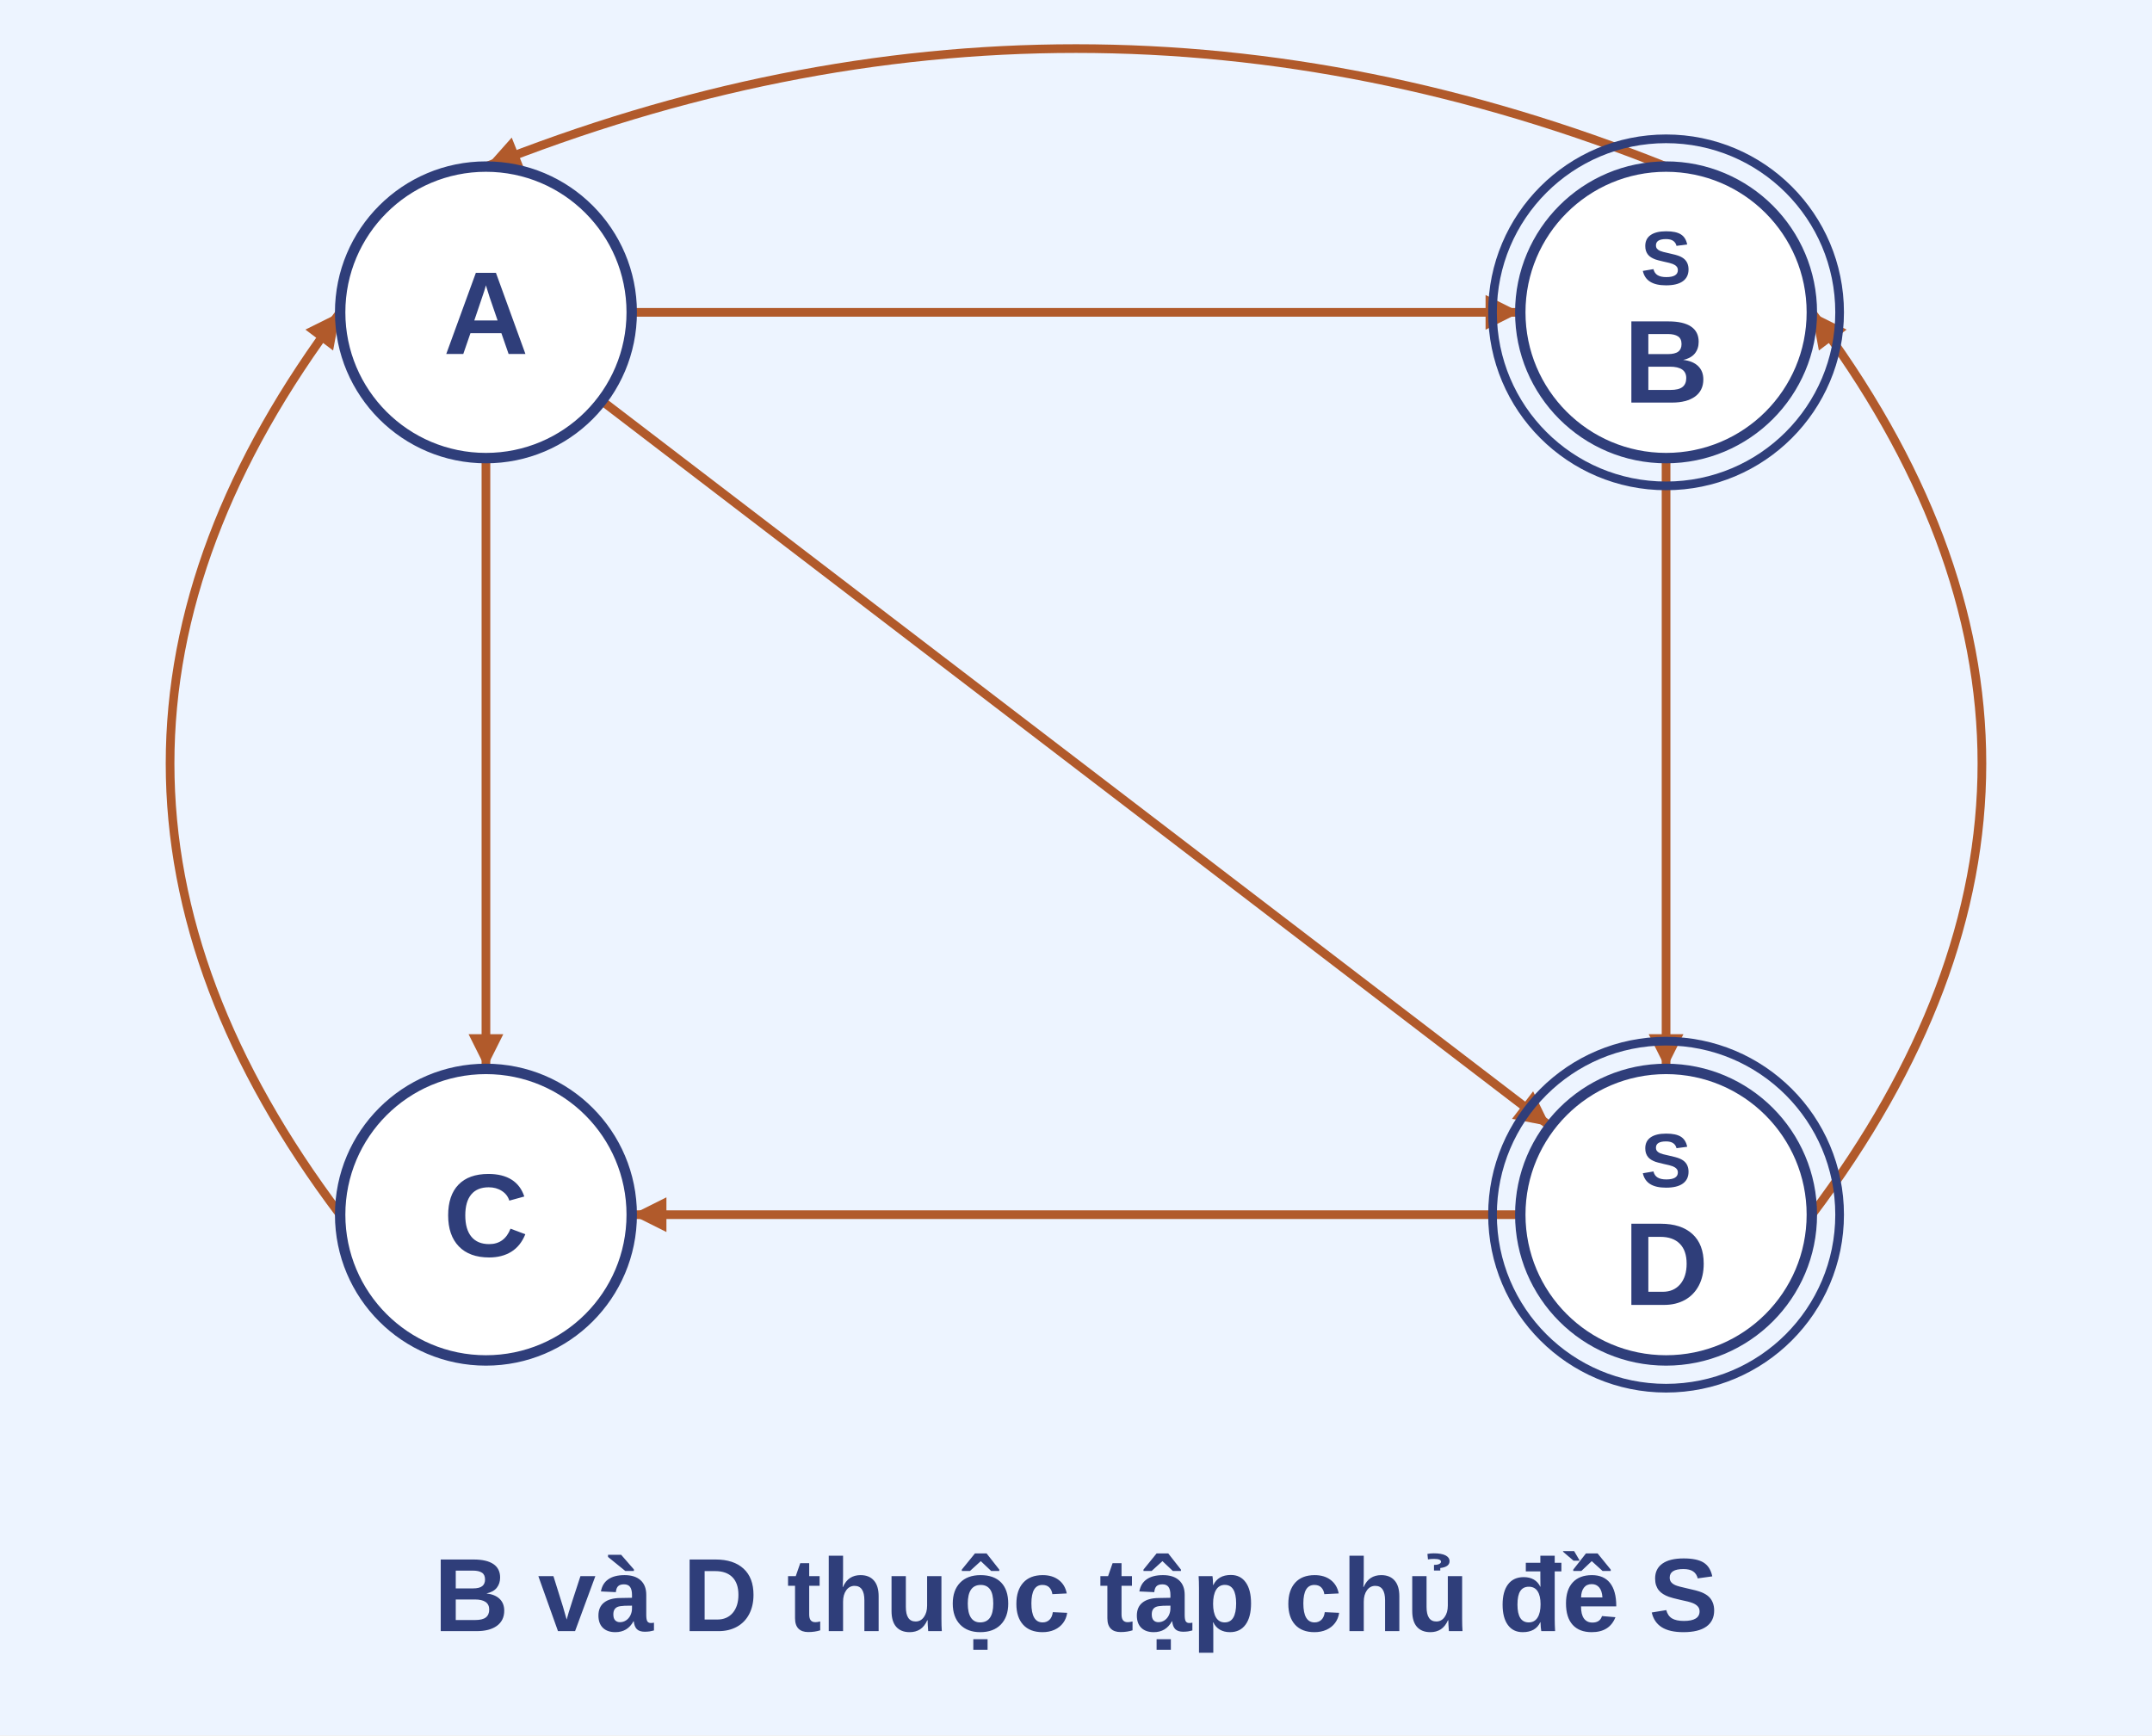
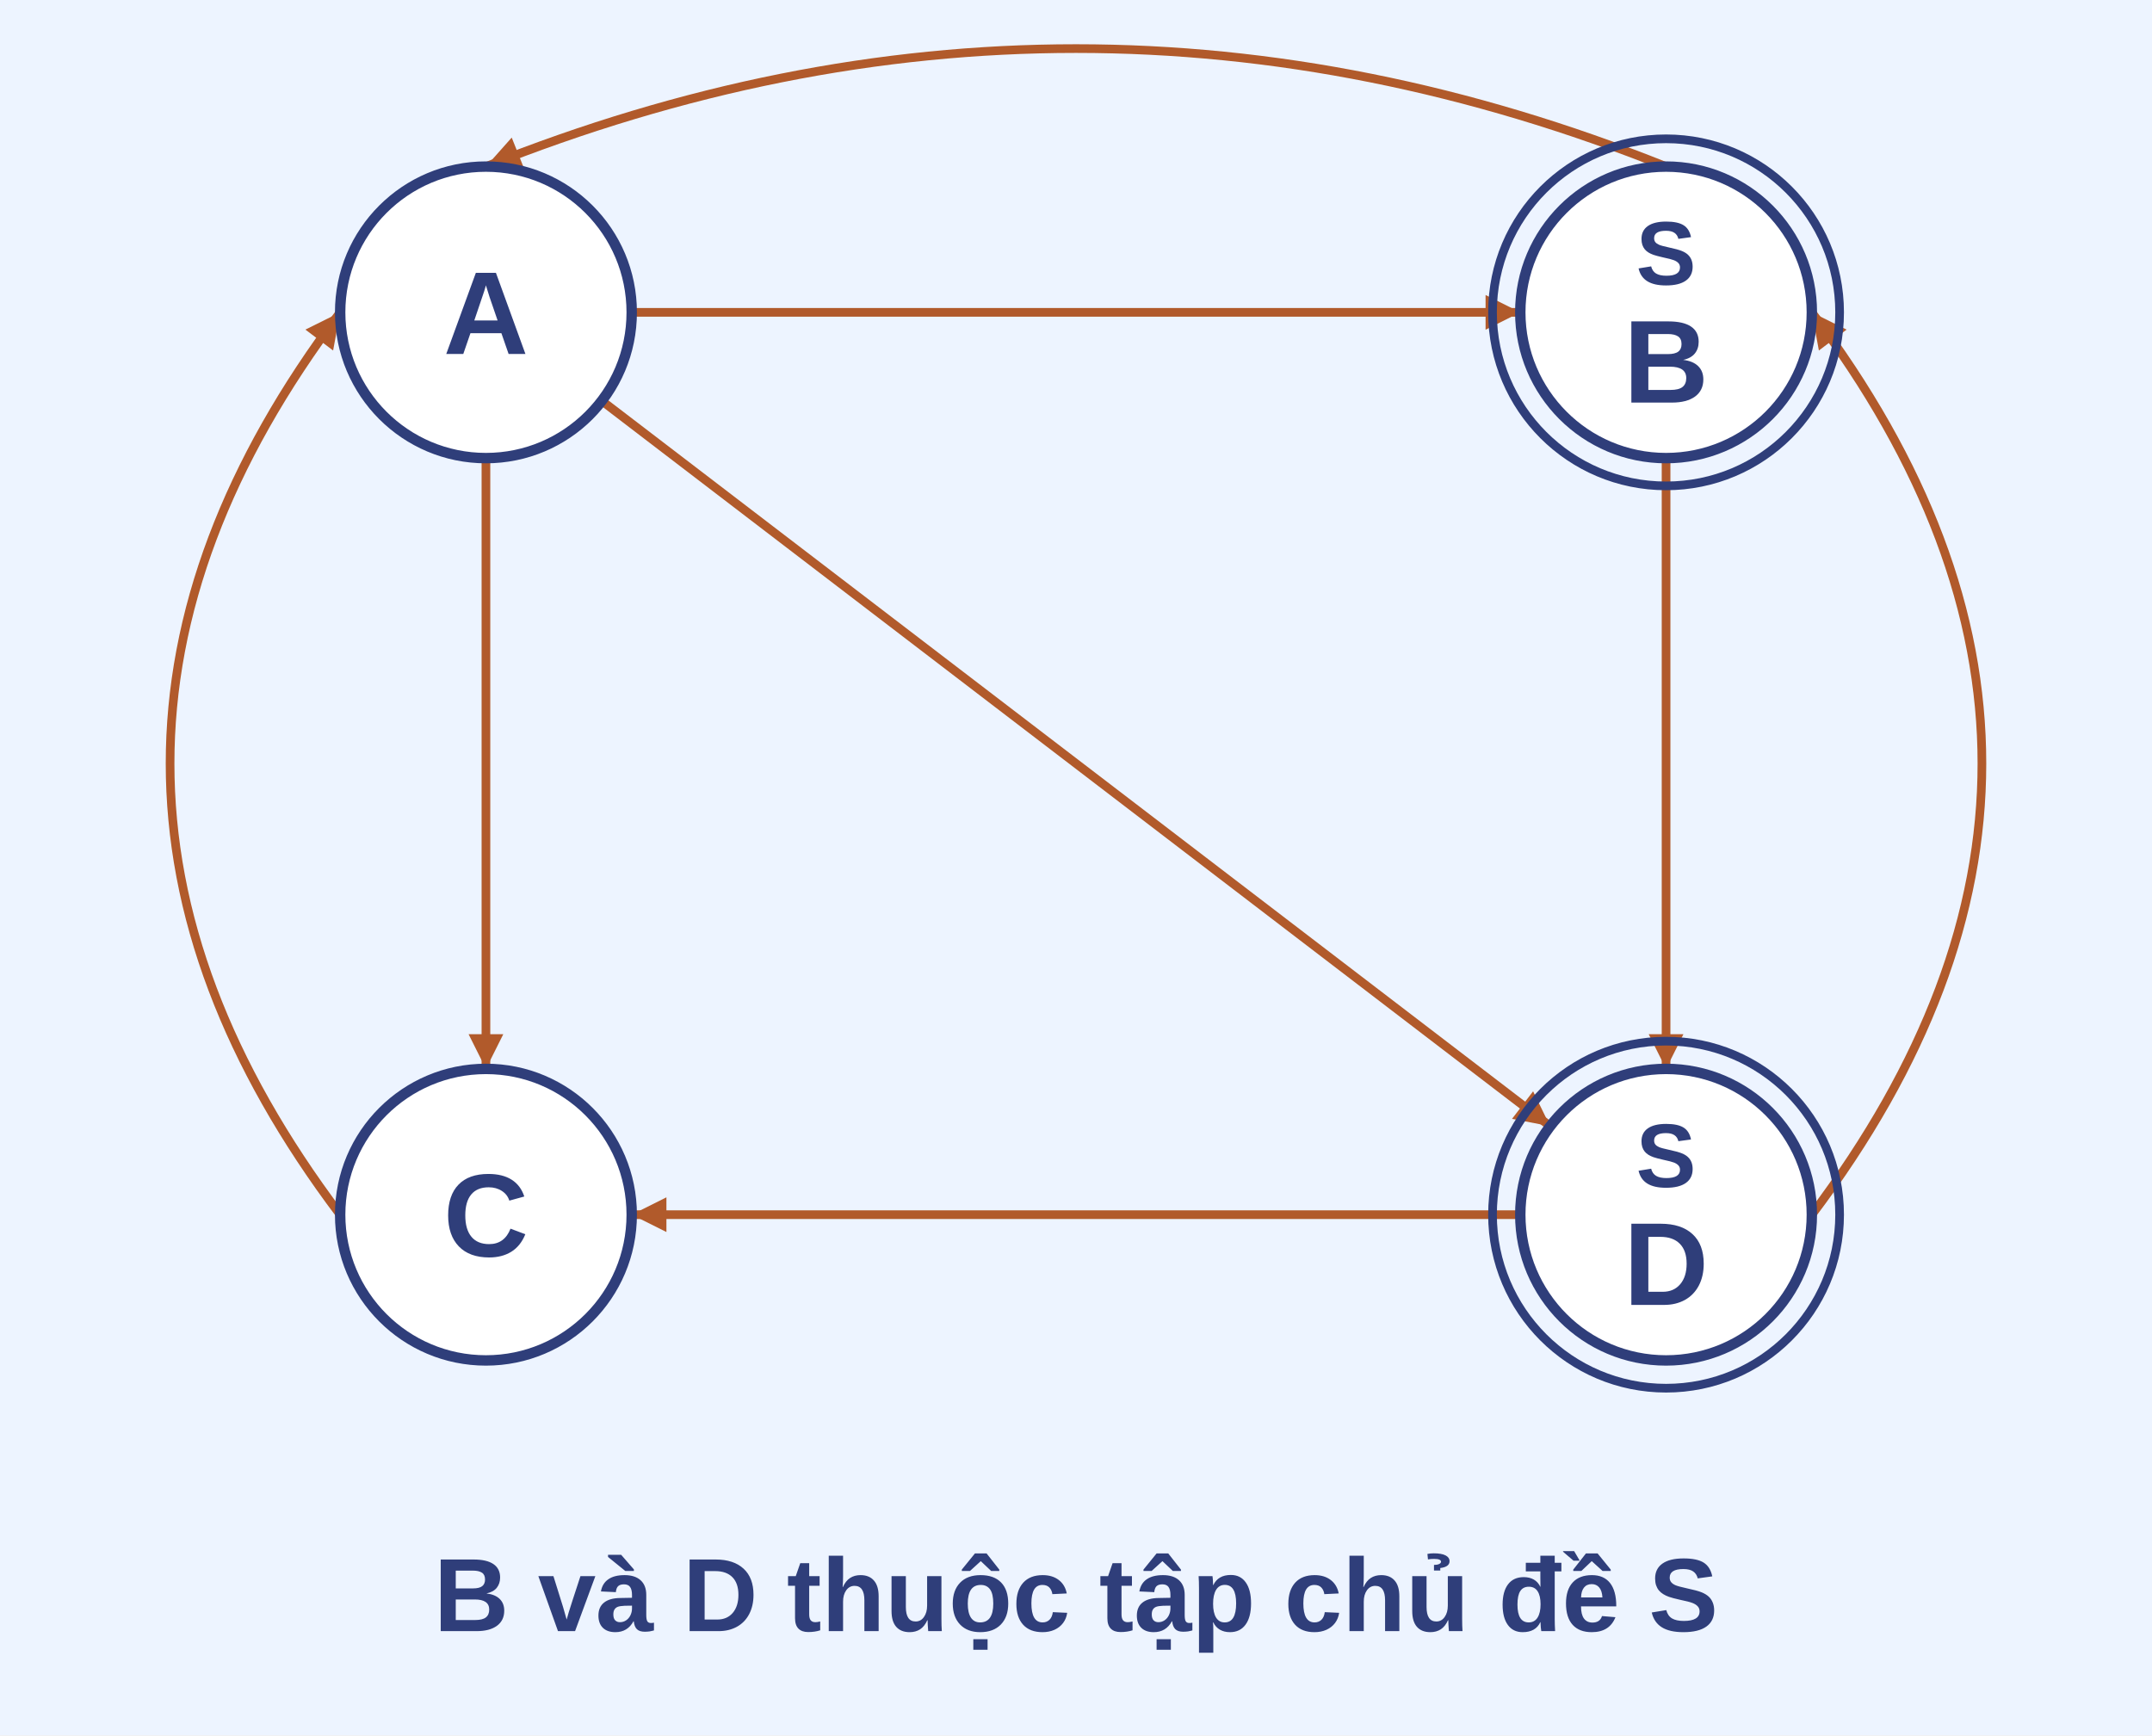
<svg xmlns="http://www.w3.org/2000/svg" viewBox="0 0 620 500" width="620" height="500" role="img" aria-labelledby="h515-t h515-d">
  <defs>
    <marker id="h515-arw" markerUnits="userSpaceOnUse" markerWidth="12" markerHeight="12" refX="10" refY="5" orient="auto">
      <path d="M0,0 L10,5 L0,10 Z" fill="#B15A2B" />
    </marker>
  </defs>
  <rect x="0" y="0" width="620" height="500" fill="#edf4ff" />
  <path d="M 182,90 L 438,90" fill="none" stroke="#B15A2B" stroke-width="2.5" marker-end="url(#h515-arw)" data-source="A" data-target="B" />
  <path d="M 480,48 Q 310,-20 140,48" fill="none" stroke="#B15A2B" stroke-width="2.5" marker-end="url(#h515-arw)" data-source="B" data-target="A" />
  <path d="M 140,132 L 140,308" fill="none" stroke="#B15A2B" stroke-width="2.5" marker-end="url(#h515-arw)" data-source="A" data-target="C" />
  <path d="M 98,350 Q 0,220 98,90" fill="none" stroke="#B15A2B" stroke-width="2.5" marker-end="url(#h515-arw)" data-source="C" data-target="A" />
  <path d="M 480,132 L 480,308" fill="none" stroke="#B15A2B" stroke-width="2.5" marker-end="url(#h515-arw)" data-source="B" data-target="D" />
  <path d="M 522,350 Q 620,220 522,90" fill="none" stroke="#B15A2B" stroke-width="2.5" marker-end="url(#h515-arw)" data-source="D" data-target="B" />
  <path d="M 173.4,115.5 L 446.6,324.5" fill="none" stroke="#B15A2B" stroke-width="2.5" marker-end="url(#h515-arw)" data-source="A" data-target="D" />
  <path d="M 438,350 L 182,350" fill="none" stroke="#B15A2B" stroke-width="2.5" marker-end="url(#h515-arw)" data-source="D" data-target="C" />
  <circle cx="140" cy="90" r="42" fill="#ffffff" stroke="#2F3E7A" stroke-width="3" />
  <text x="140" y="102" font-family="Arial, sans-serif" font-size="34" fill="#2F3E7A" font-weight="bold" text-anchor="middle">A</text>
  <circle cx="140" cy="350" r="42" fill="#ffffff" stroke="#2F3E7A" stroke-width="3" />
  <text x="140" y="362" font-family="Arial, sans-serif" font-size="34" fill="#2F3E7A" font-weight="bold" text-anchor="middle">C</text>
  <circle cx="480" cy="90" r="50" fill="none" stroke="#2F3E7A" stroke-width="2.5" />
  <circle cx="480" cy="90" r="42" fill="#ffffff" stroke="#2F3E7A" stroke-width="3" />
  <text x="480" y="102" font-family="Arial, sans-serif" font-size="34" fill="#2F3E7A" font-weight="bold" text-anchor="middle" />
-   <text x="480" y="82" font-family="Arial, sans-serif" font-size="22" fill="#2F3E7A" font-weight="bold" text-anchor="middle">S</text>
+   <text x="480" y="82" font-family="Arial, sans-serif" font-size="26" fill="#2F3E7A" font-weight="bold" text-anchor="middle">S</text>
  <text x="480" y="116" font-family="Arial, sans-serif" font-size="34" fill="#2F3E7A" font-weight="bold" text-anchor="middle">B</text>
  <circle cx="480" cy="350" r="50" fill="none" stroke="#2F3E7A" stroke-width="2.5" />
  <circle cx="480" cy="350" r="42" fill="#ffffff" stroke="#2F3E7A" stroke-width="3" />
  <text x="480" y="362" font-family="Arial, sans-serif" font-size="34" fill="#2F3E7A" font-weight="bold" text-anchor="middle" />
-   <text x="480" y="342" font-family="Arial, sans-serif" font-size="22" fill="#2F3E7A" font-weight="bold" text-anchor="middle">S</text>
+   <text x="480" y="342" font-family="Arial, sans-serif" font-size="26" fill="#2F3E7A" font-weight="bold" text-anchor="middle">S</text>
  <text x="480" y="376" font-family="Arial, sans-serif" font-size="34" fill="#2F3E7A" font-weight="bold" text-anchor="middle">D</text>
  <text x="310" y="470" font-family="Arial, sans-serif" font-size="30" fill="#2F3E7A" font-weight="bold" text-anchor="middle">B và D thuộc tập chủ đề S</text>
</svg>
